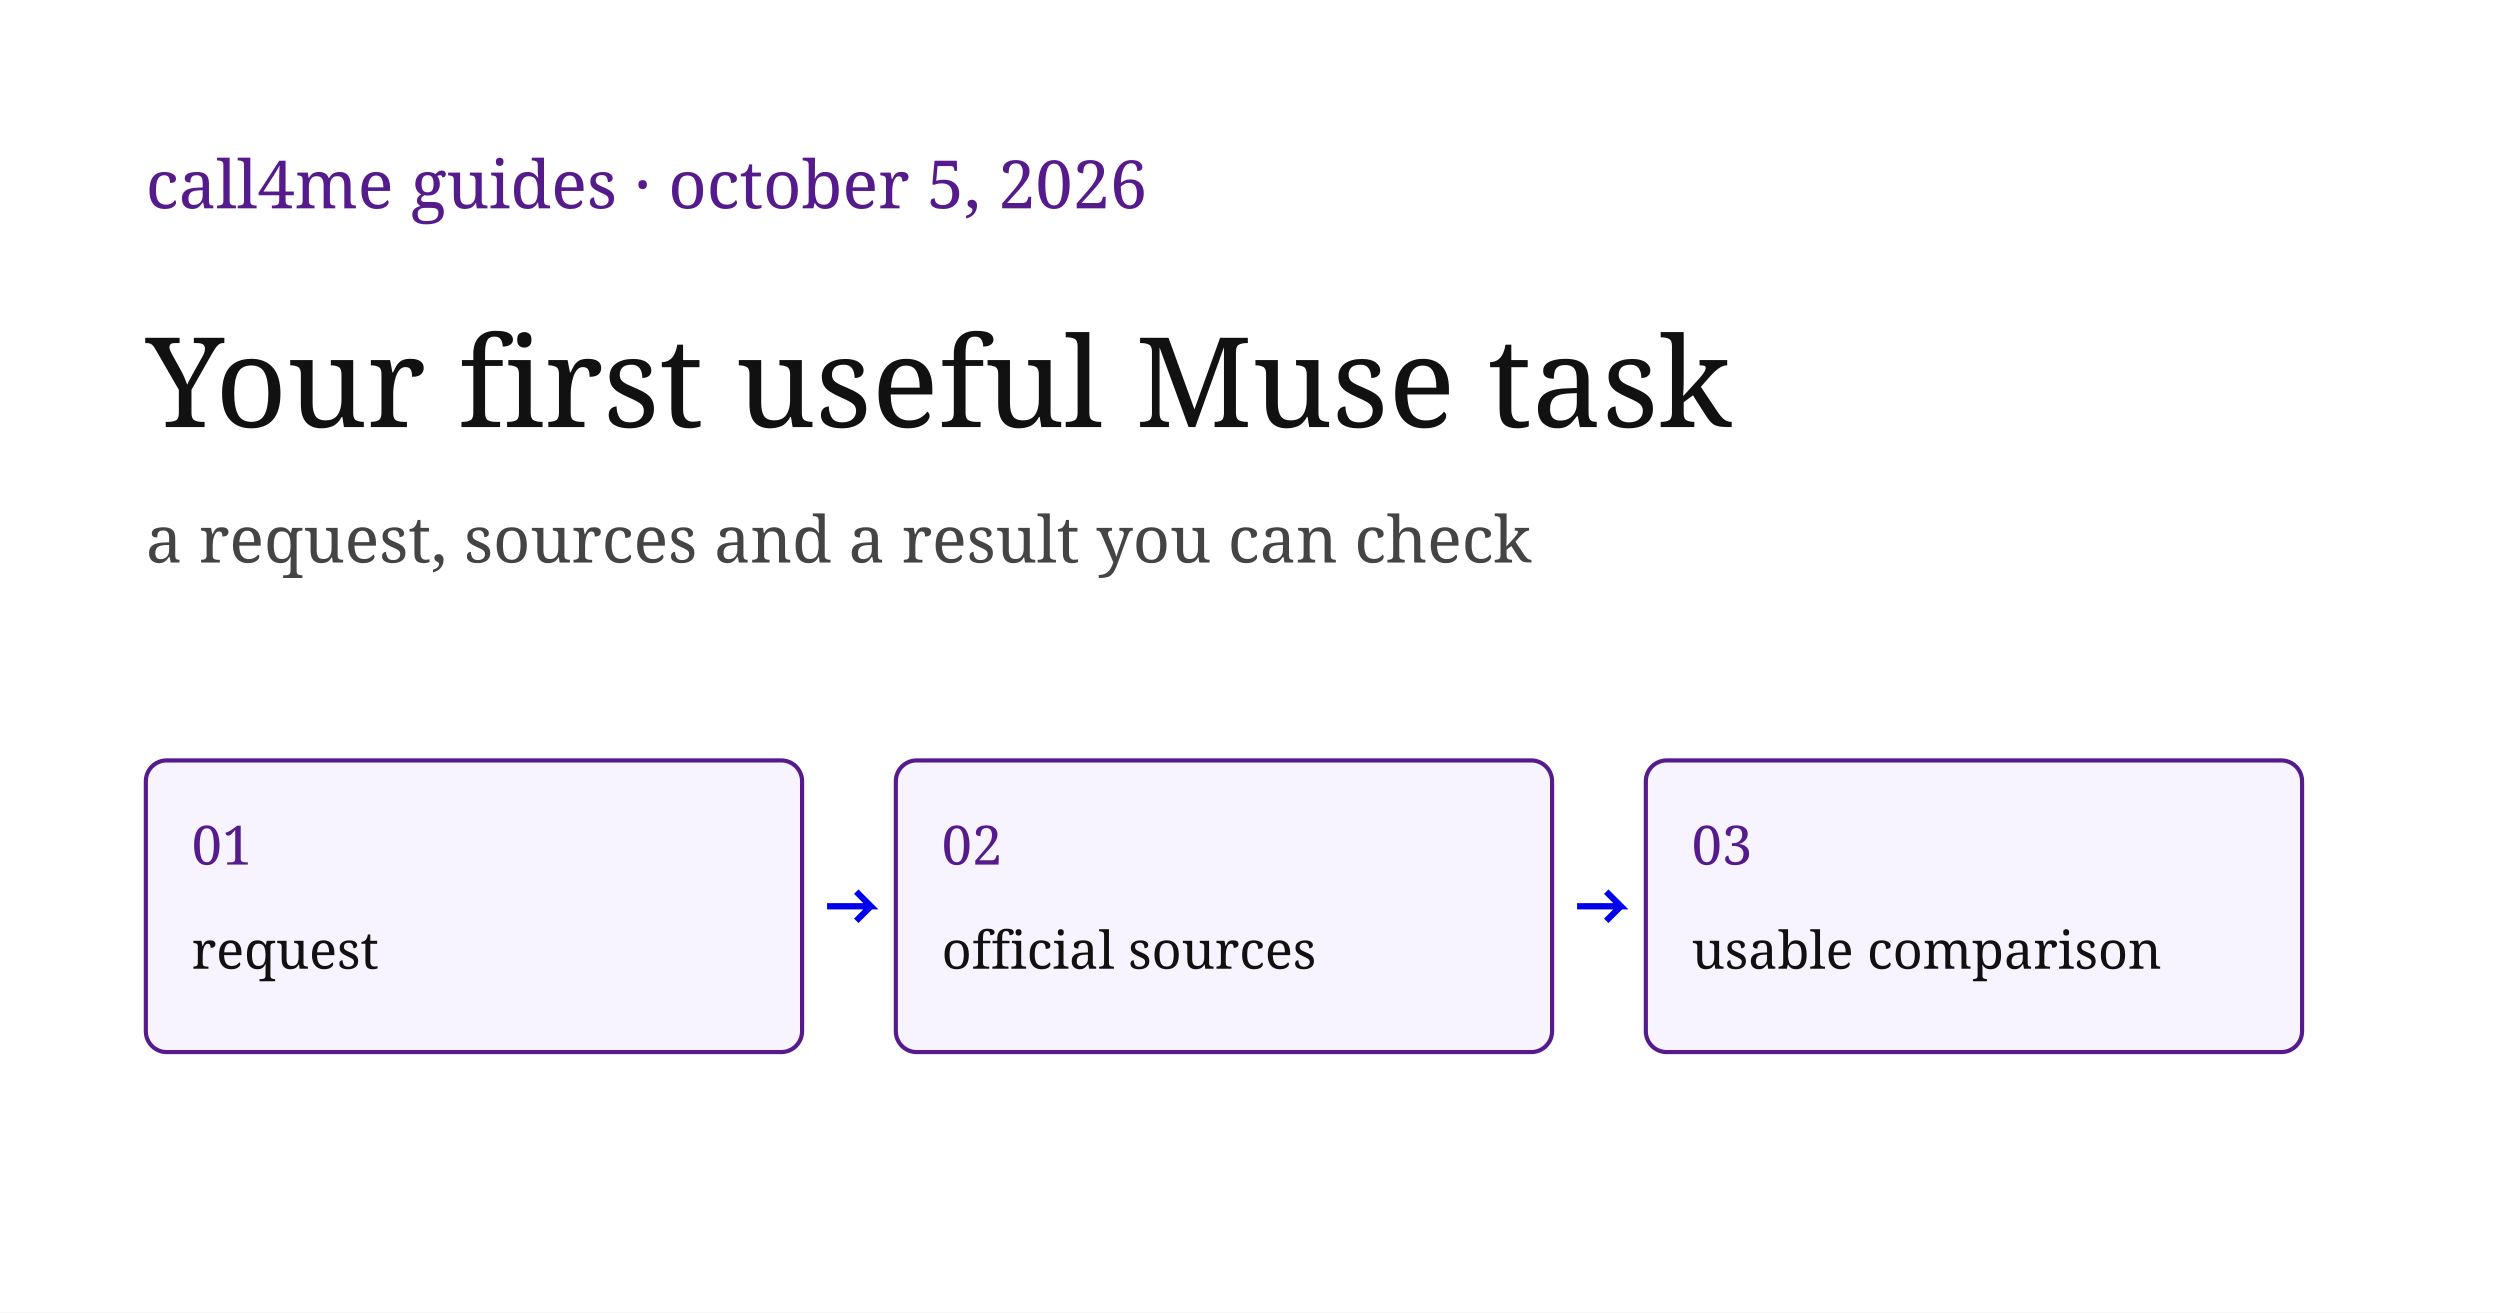
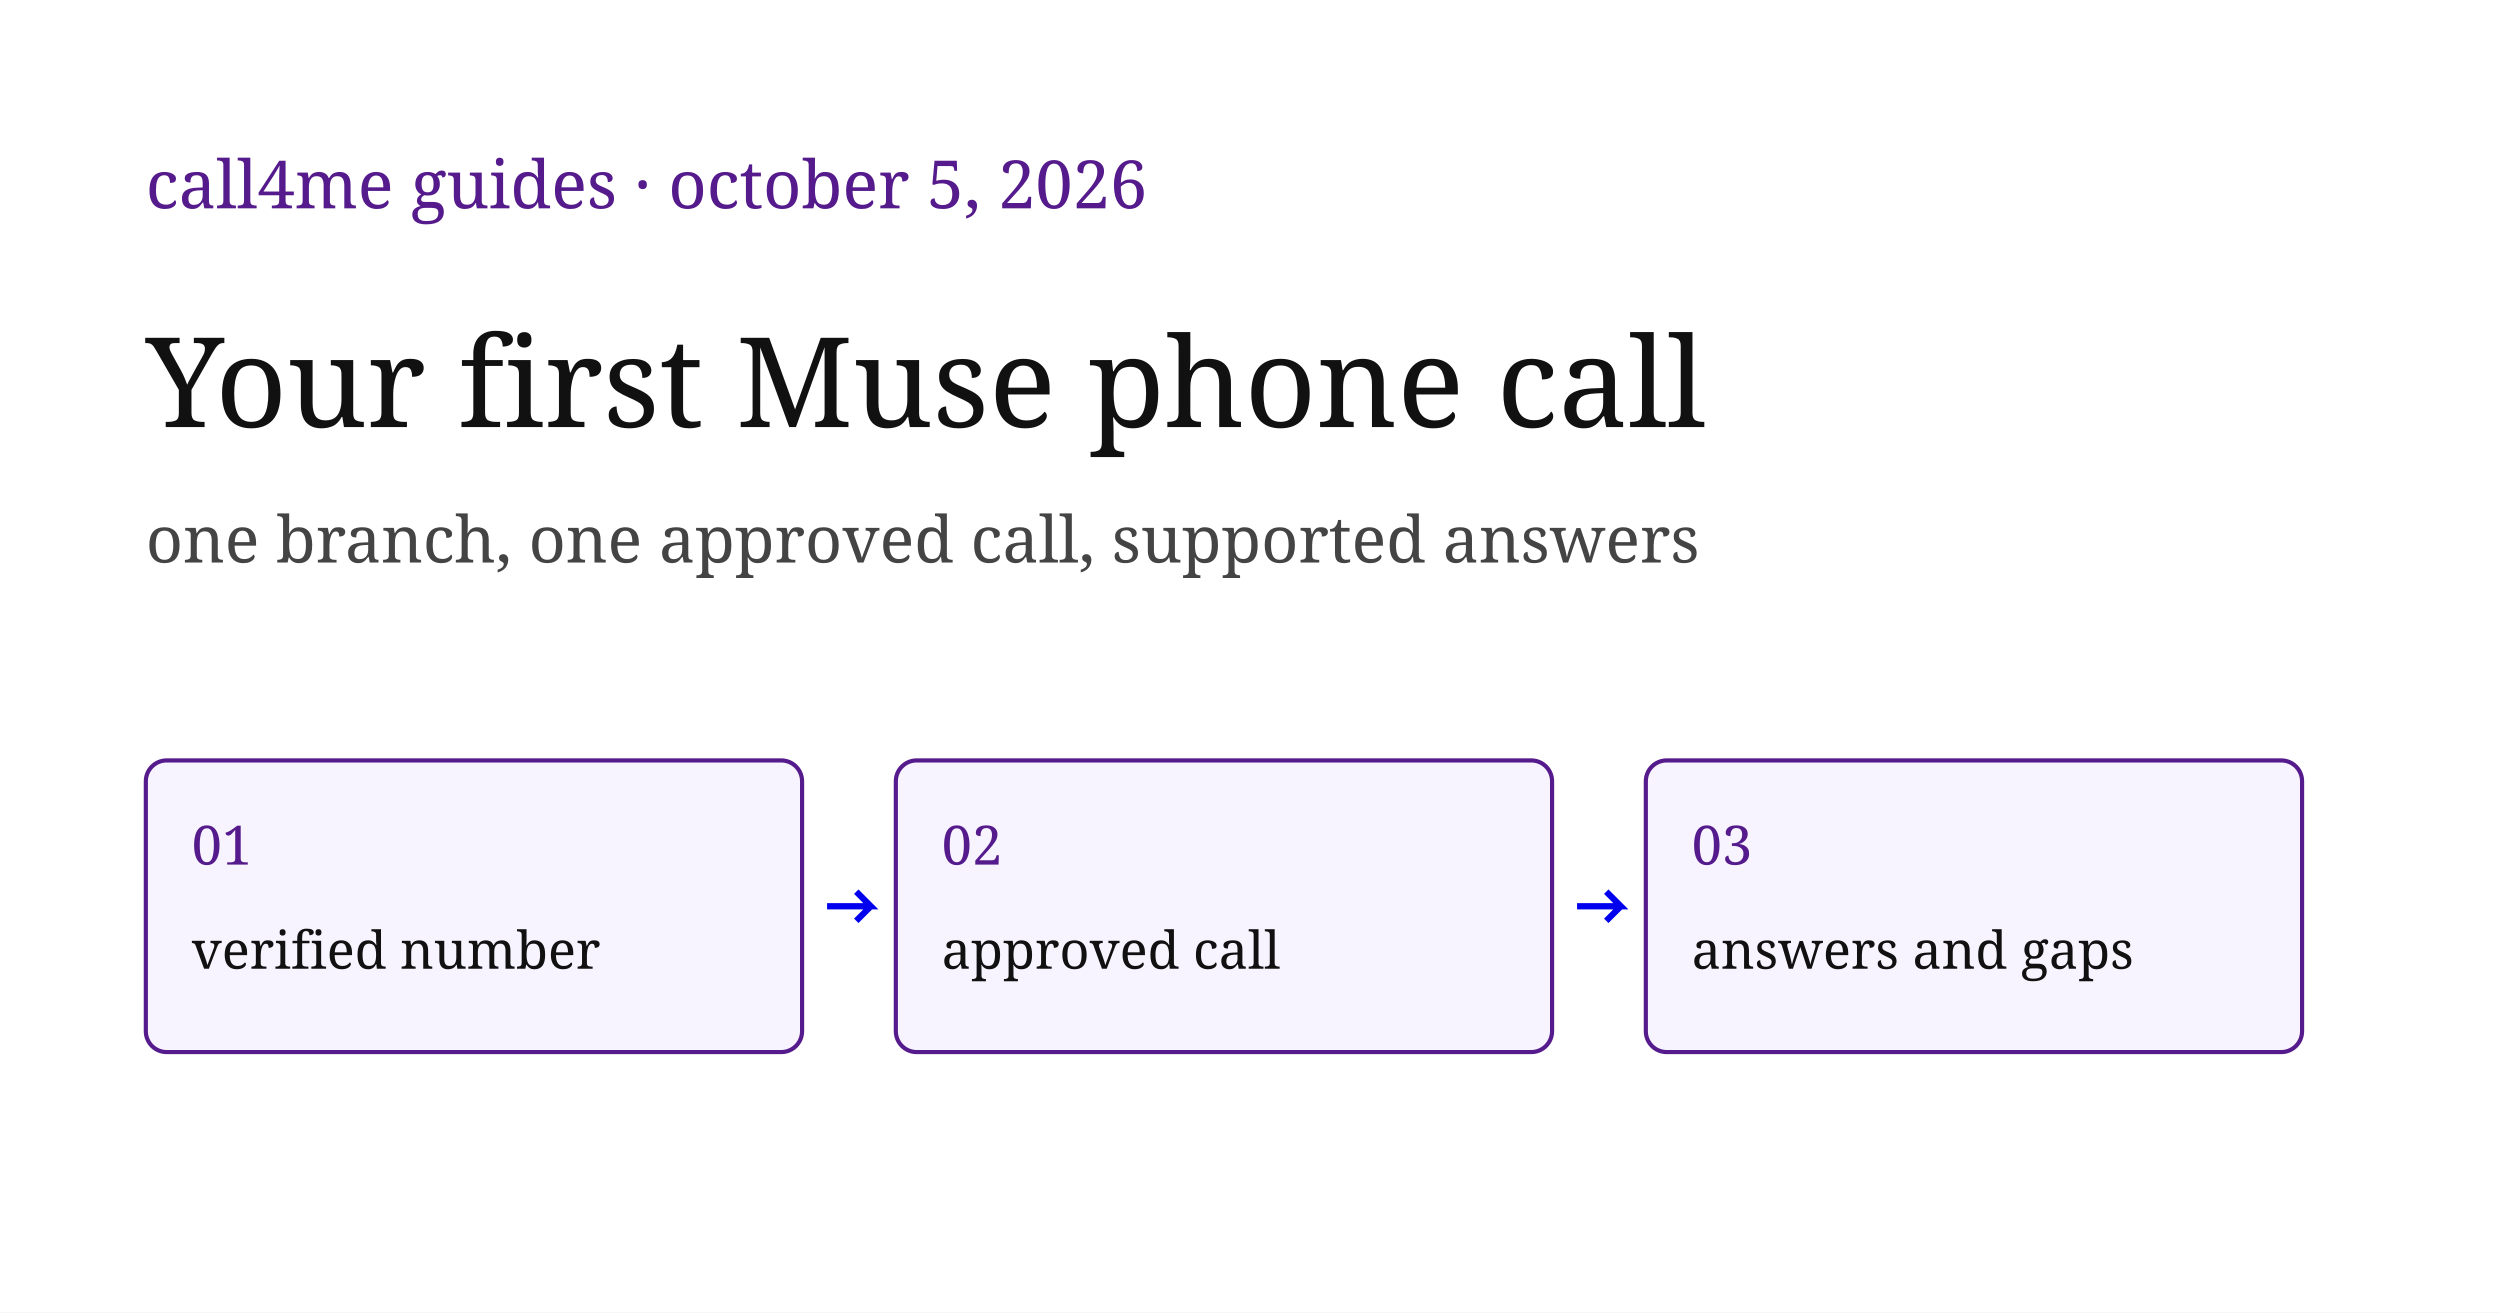
<svg xmlns="http://www.w3.org/2000/svg" width="1200" height="630" viewBox="0 0 1200 630">
  <rect width="1200" height="630" fill="#fff" />
  <text x="70" y="100" font-family="Georgia,serif" font-size="32" fill="#551a8b">call4me guides · october 5, 2026</text>
-   <text x="70" y="205" font-family="Georgia,serif" font-size="60" fill="#111">Your first useful Muse task</text>
-   <text x="70" y="270" font-family="Georgia,serif" font-size="31" fill="#444">a request, sources and a result you can check</text>
+   <text x="70" y="205" font-family="Georgia,serif" font-size="60" fill="#111">Your first Muse phone call</text>
+   <text x="70" y="270" font-family="Georgia,serif" font-size="31" fill="#444">one branch, one approved call, supported answers</text>
  <rect x="70" y="365" width="315" height="140" rx="10" fill="#f7f4ff" stroke="#551a8b" stroke-width="2" />
  <text x="92" y="415" font-family="Georgia,serif" font-size="26" fill="#551a8b">01</text>
-   <text x="92" y="465" font-family="Georgia,serif" font-size="25" fill="#111">request</text>
+   <text x="92" y="465" font-family="Georgia,serif" font-size="25" fill="#111">verified number</text>
  <path d="M397 435h21l-7-7m7 7l-7 7" fill="none" stroke="#0000ee" stroke-width="3" />
  <rect x="430" y="365" width="315" height="140" rx="10" fill="#f7f4ff" stroke="#551a8b" stroke-width="2" />
  <text x="452" y="415" font-family="Georgia,serif" font-size="26" fill="#551a8b">02</text>
-   <text x="452" y="465" font-family="Georgia,serif" font-size="25" fill="#111">official sources</text>
+   <text x="452" y="465" font-family="Georgia,serif" font-size="25" fill="#111">approved call</text>
  <path d="M757 435h21l-7-7m7 7l-7 7" fill="none" stroke="#0000ee" stroke-width="3" />
  <rect x="790" y="365" width="315" height="140" rx="10" fill="#f7f4ff" stroke="#551a8b" stroke-width="2" />
  <text x="812" y="415" font-family="Georgia,serif" font-size="26" fill="#551a8b">03</text>
-   <text x="812" y="465" font-family="Georgia,serif" font-size="25" fill="#111">usable comparison</text>
+   <text x="812" y="465" font-family="Georgia,serif" font-size="25" fill="#111">answers and gaps</text>
</svg>
